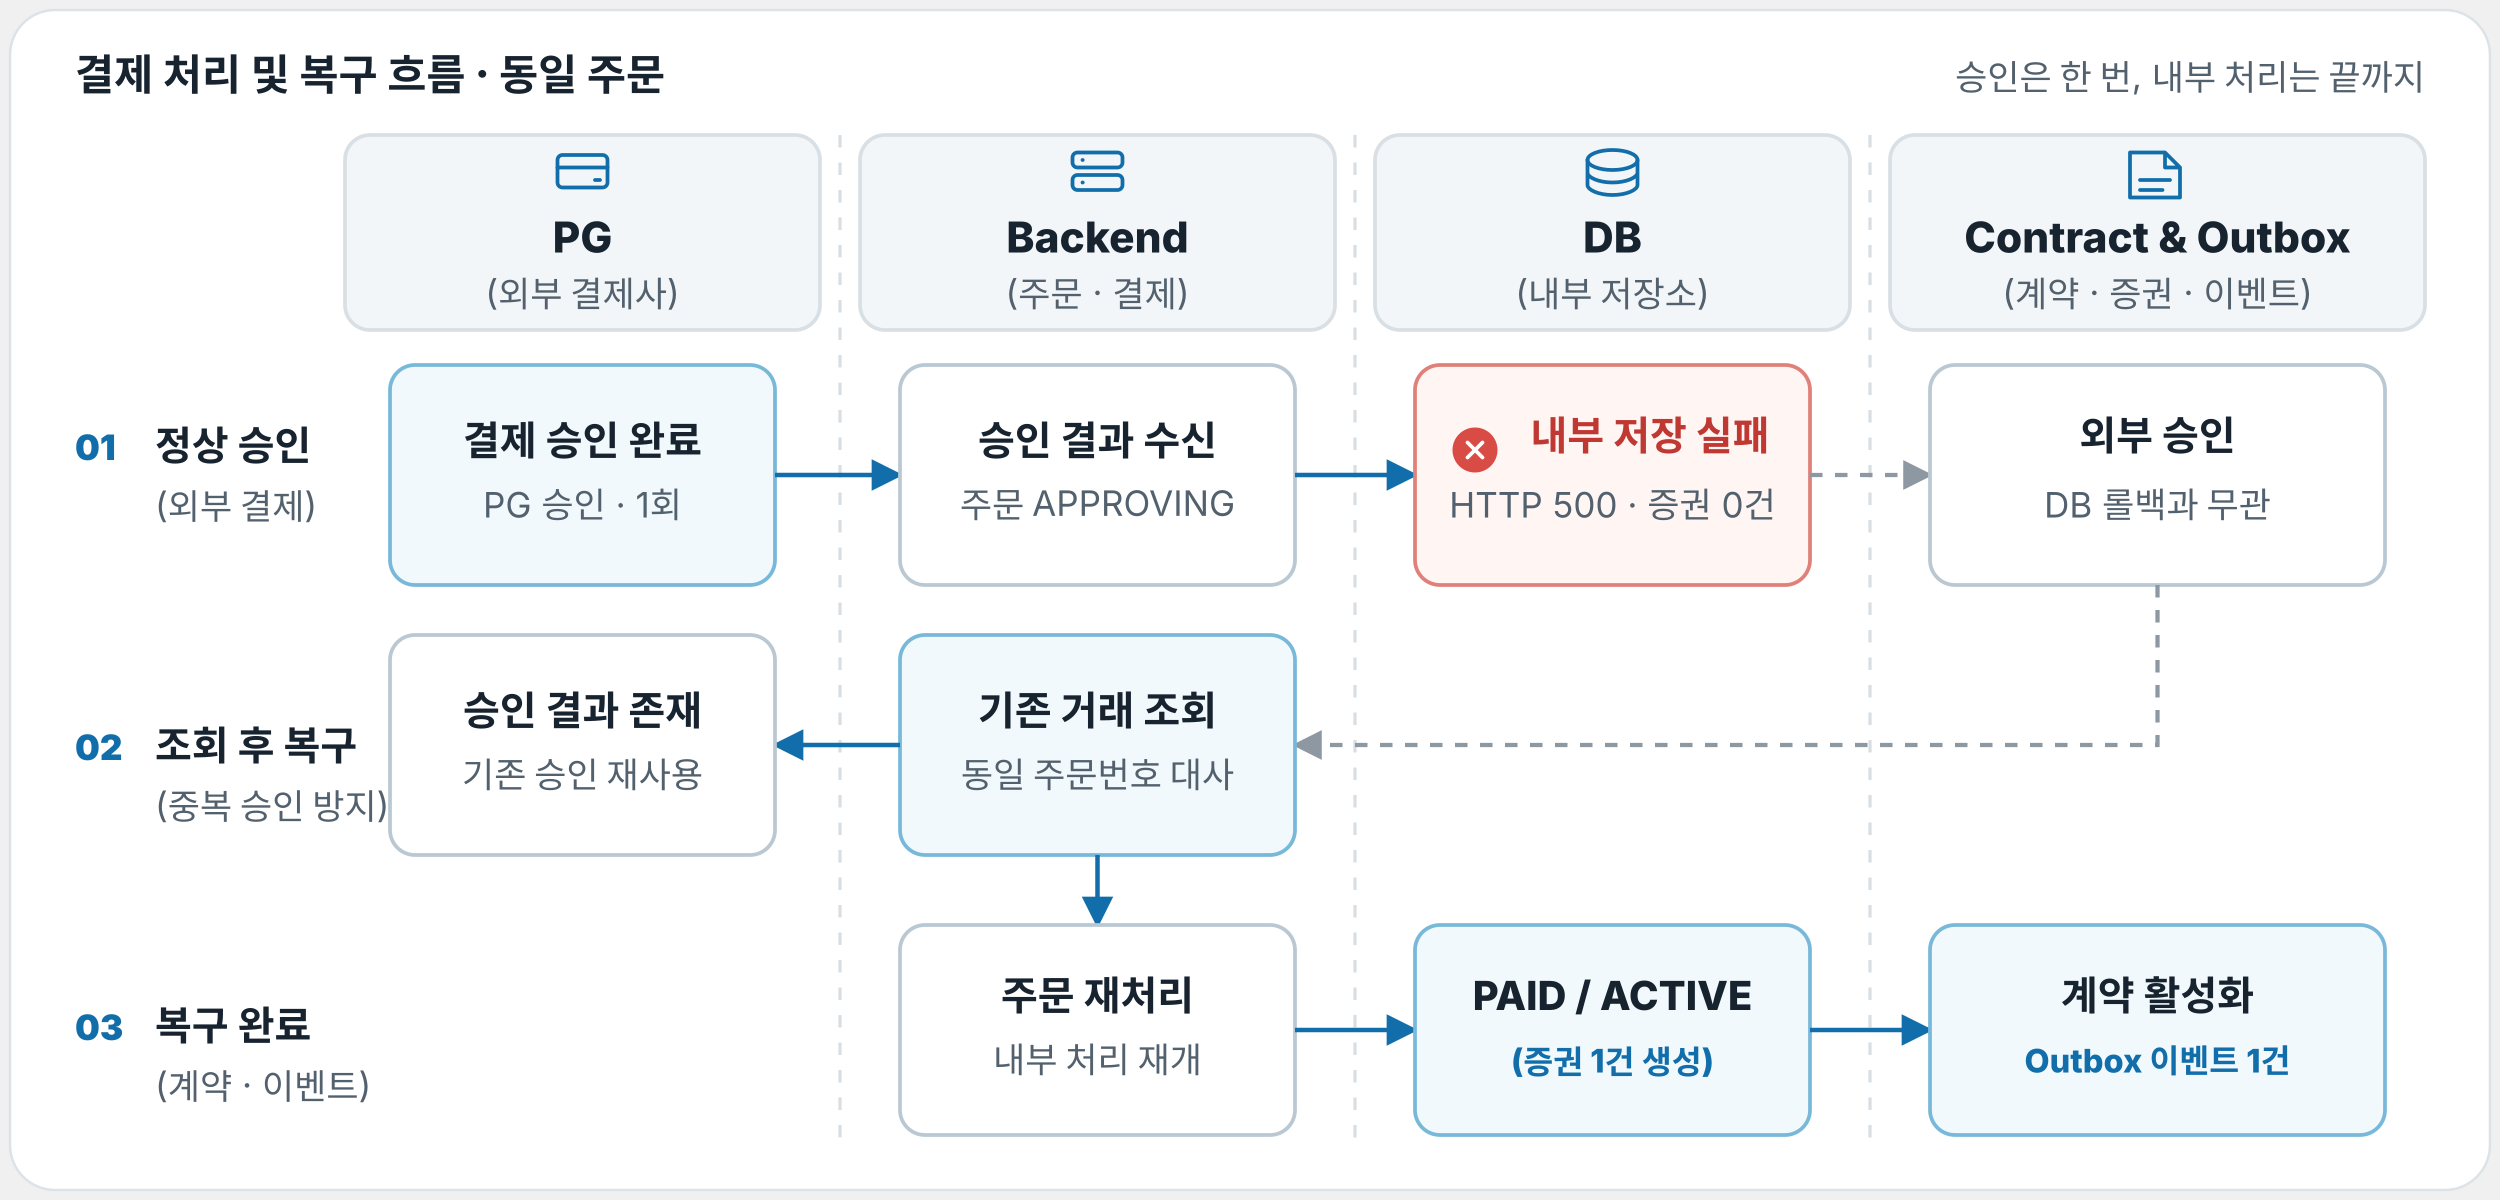
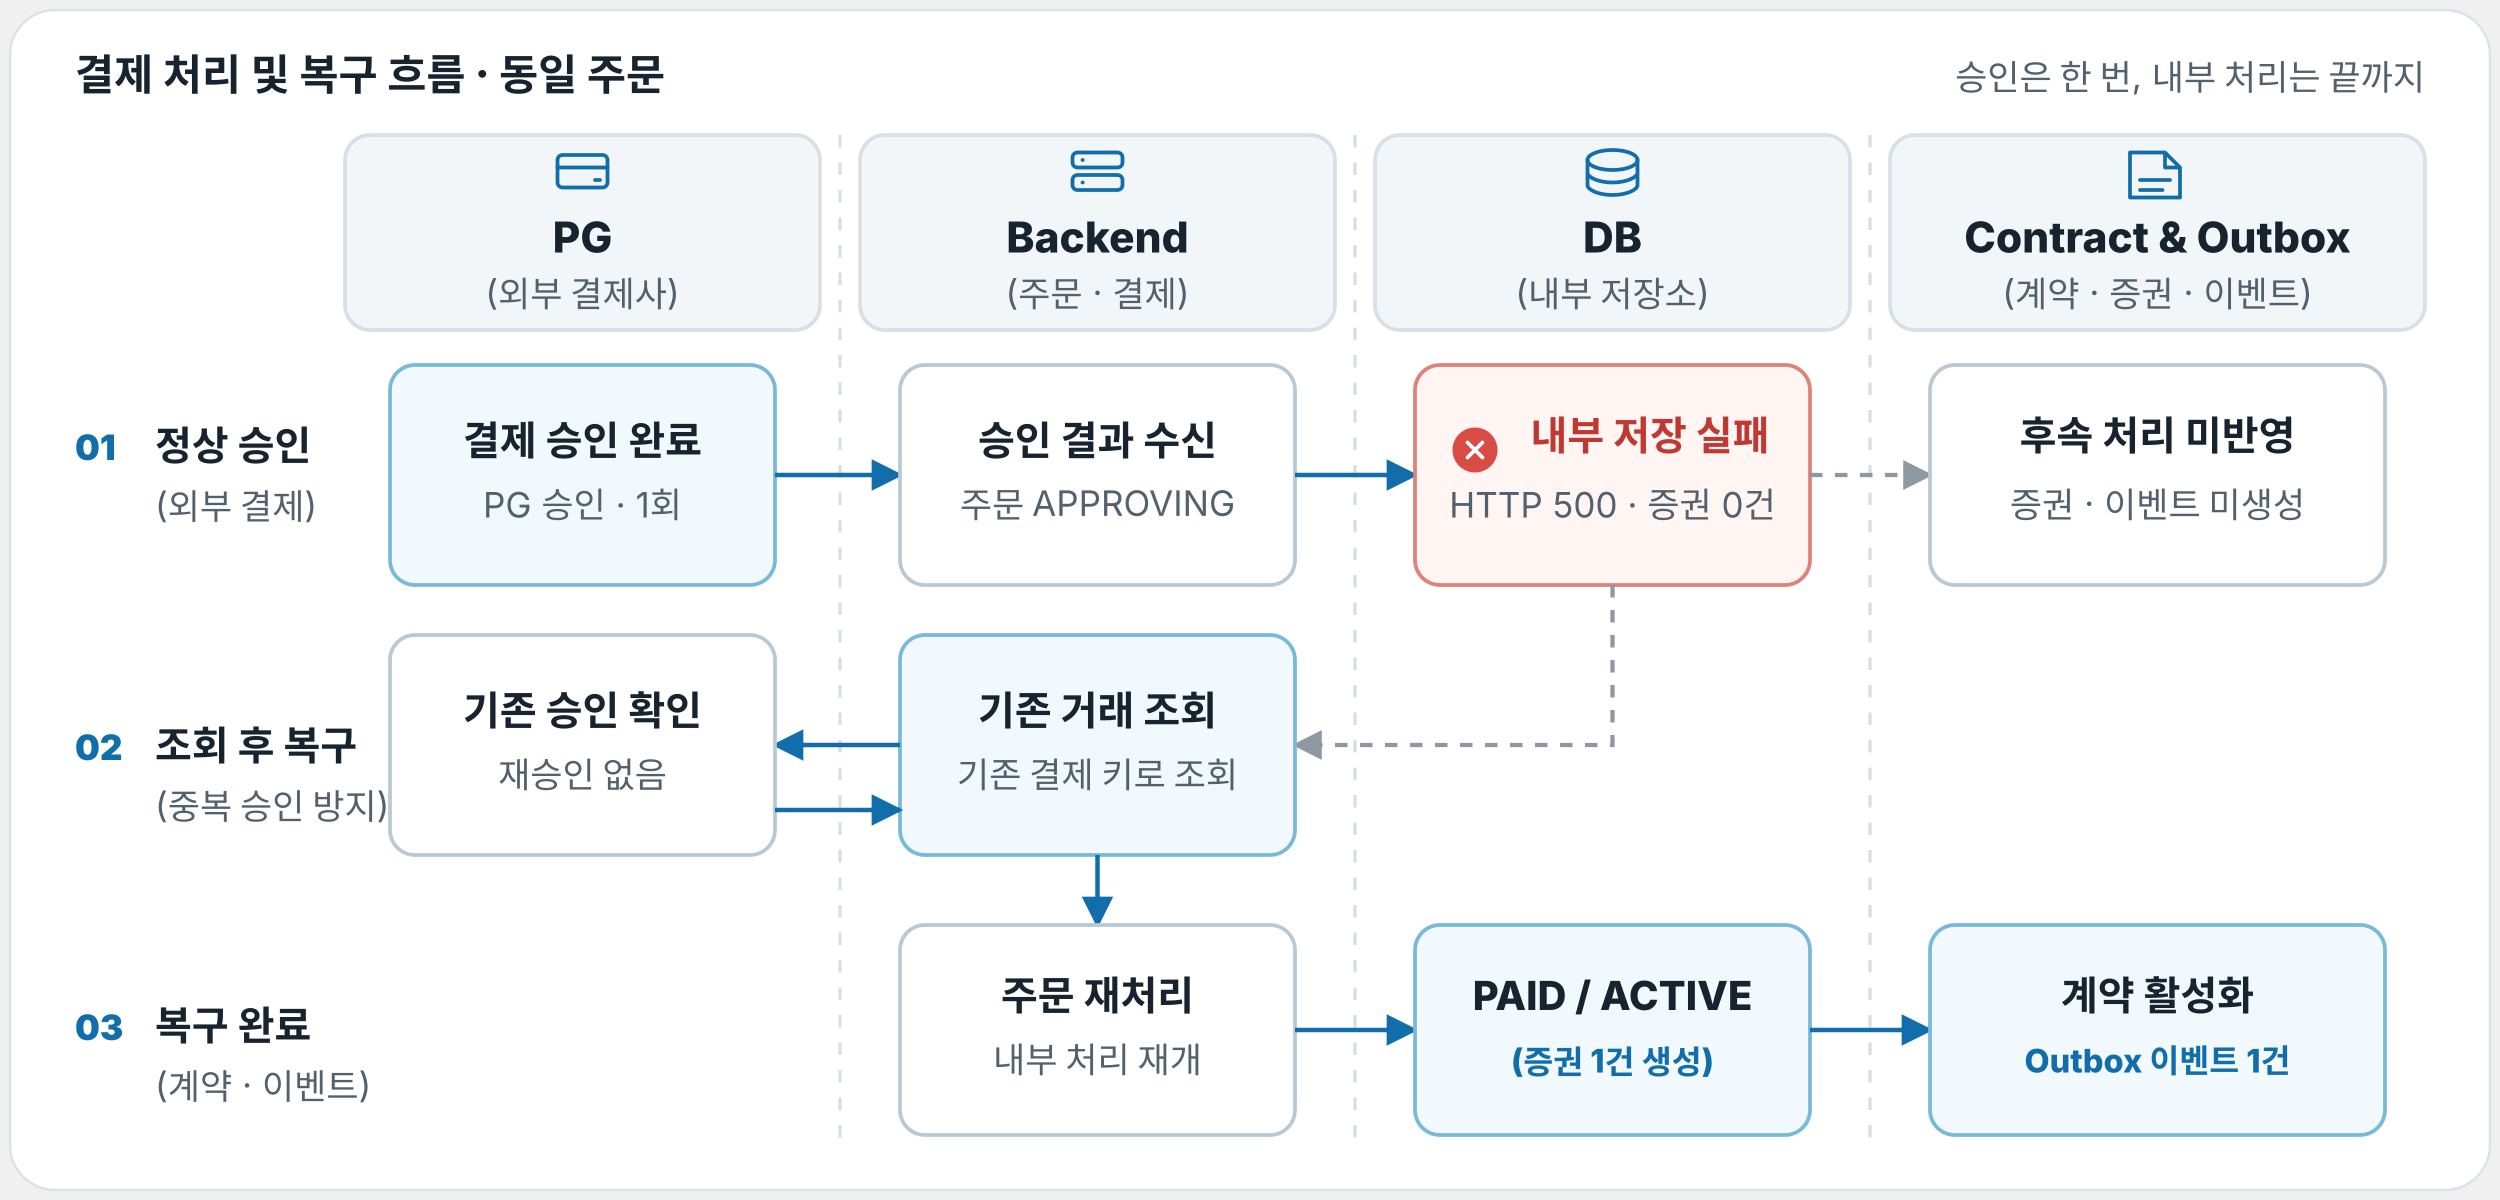
<svg xmlns="http://www.w3.org/2000/svg" viewBox="0 0 1000 480" role="img" aria-labelledby="title desc">
  <defs>
    <marker id="arrow" viewBox="0 0 10 10" refX="9" refY="5" markerWidth="7" markerHeight="7" orient="auto-start-reverse">
      <path d="M 0 0 L 10 5 L 0 10 z" fill="#116eaa" />
    </marker>
    <marker id="arrow-muted" viewBox="0 0 10 10" refX="9" refY="5" markerWidth="7" markerHeight="7" orient="auto-start-reverse">
      <path d="M 0 0 L 10 5 L 0 10 z" fill="#8d98a3" />
    </marker>
    <style>
      text{font-family:Pretendard,-apple-system,BlinkMacSystemFont,"Segoe UI",sans-serif;fill:#182330}
      .lane{fill:#f3f6f8;stroke:#d9e0e5;stroke-width:1.5}
      .node{fill:#fff;stroke:#b9c8d2;stroke-width:1.5}
      .node-blue{fill:#f2f9fd;stroke:#78b8d9;stroke-width:1.5}
      .node-warn{fill:#fff5f3;stroke:#df8079;stroke-width:1.5}
      .guide{stroke:#d8dfe4;stroke-width:1.3;stroke-dasharray:5 6}
      .flow{fill:none;stroke:#116eaa;stroke-width:1.8;marker-end:url(#arrow)}
      .flow-muted{fill:none;stroke:#8d98a3;stroke-width:1.7;stroke-dasharray:5 5;marker-end:url(#arrow-muted)}
      .label{font-size:17px;font-weight:800}
      .sub{font-size:14px;fill:#52616d}
      .step{font-size:14px;font-weight:900;fill:#116eaa}
      .title{font-size:16px;font-weight:800}
      .status{font-size:13px;font-weight:800;fill:#116eaa}
      .warning{fill:#bf3832}
    </style>
  </defs>
  <rect x="4" y="4" width="992" height="472" rx="18" fill="#ffffff" stroke="#dce3e7" />
  <text x="30" y="36" class="label">결제 처리 및 복구 흐름 · 동일 주문</text>
  <text x="970" y="36" class="sub" text-anchor="end">승인은 한 번, 내부 처리는 끝까지</text>
  <rect x="138" y="54" width="190" height="78" rx="10" class="lane" />
  <rect x="344" y="54" width="190" height="78" rx="10" class="lane" />
  <rect x="550" y="54" width="190" height="78" rx="10" class="lane" />
  <rect x="756" y="54" width="214" height="78" rx="10" class="lane" />
  <g fill="none" stroke="#116eaa" stroke-width="1.5" stroke-linecap="round" stroke-linejoin="round">
    <rect x="223" y="62" width="20" height="13" rx="2" />
    <path d="M223 67h20M238 72h2" />
    <rect x="429" y="61" width="20" height="6" rx="2" />
    <rect x="429" y="70" width="20" height="6" rx="2" />
    <path d="M433 64h.1M433 73h.1" />
    <ellipse cx="645" cy="64" rx="10" ry="4" />
    <path d="M635 64v10c0 2 4.5 4 10 4s10-2 10-4V64M635 69c0 2 4.5 4 10 4s10-2 10-4" />
    <path d="M852 61h14l6 6v12h-20zM866 61v6h6M856 72h12M856 76h9" />
  </g>
  <text x="233" y="101" text-anchor="middle" class="label">PG</text>
  <text x="233" y="122" text-anchor="middle" class="sub">(외부 결제사)</text>
  <text x="439" y="101" text-anchor="middle" class="label">Backend</text>
  <text x="439" y="122" text-anchor="middle" class="sub">(주문 · 결제)</text>
  <text x="645" y="101" text-anchor="middle" class="label">DB</text>
  <text x="645" y="122" text-anchor="middle" class="sub">(내부 저장소)</text>
  <text x="863" y="101" text-anchor="middle" class="label">Contract &amp; Outbox</text>
  <text x="863" y="122" text-anchor="middle" class="sub">(계약 · 증권 · 이벤트)</text>
  <line x1="336" y1="54" x2="336" y2="456" class="guide" />
  <line x1="542" y1="54" x2="542" y2="456" class="guide" />
  <line x1="748" y1="54" x2="748" y2="456" class="guide" />
  <text x="30" y="184" class="step">01</text>
  <text x="62" y="184" class="title">정상 승인</text>
  <text x="62" y="207" class="sub">(외부 결제)</text>
  <rect x="156" y="146" width="154" height="88" rx="10" class="node-blue" />
  <text x="233" y="182" text-anchor="middle" class="title">결제 승인 완료</text>
  <text x="233" y="207" text-anchor="middle" class="sub">PG 승인 · 1회</text>
  <path d="M310 190 H360" class="flow" />
  <rect x="360" y="146" width="158" height="88" rx="10" class="node" />
  <text x="439" y="182" text-anchor="middle" class="title">승인 결과 수신</text>
  <text x="439" y="207" text-anchor="middle" class="sub">주문 APPROVING</text>
  <path d="M518 190 H566" class="flow" />
  <rect x="566" y="146" width="158" height="88" rx="10" class="node-warn" />
  <circle cx="590" cy="180" r="9" fill="#d94b45" />
  <path d="M587 177l6 6M593 177l-6 6" fill="none" stroke="#fff" stroke-width="1.5" stroke-linecap="round" />
  <text x="660" y="180" text-anchor="middle" class="title warning">내부 저장 실패</text>
  <text x="645" y="207" text-anchor="middle" class="sub">HTTP 500 · 증권 0건</text>
  <path d="M724 190 H772" class="flow-muted" />
  <rect x="772" y="146" width="182" height="88" rx="10" class="node" />
-   <text x="863" y="180" text-anchor="middle" class="title">외부 승인</text>
-   <text x="863" y="207" text-anchor="middle" class="sub">DB 롤백과 무관</text>
+   <text x="863" y="180" text-anchor="middle" class="title">후속 처리 미반영</text>
+   <text x="863" y="207" text-anchor="middle" class="sub">증권 · 이벤트 미생성</text>
  <text x="30" y="304" class="step">02</text>
  <text x="62" y="304" class="title">조회 후 복구</text>
  <text x="62" y="327" class="sub">(중복 승인 방지)</text>
-   <path d="M863 234 V298 H518" class="flow-muted" />
+   <path d="M645 234 V298 H518" class="flow-muted" />
  <rect x="360" y="254" width="158" height="88" rx="10" class="node-blue" />
  <text x="439" y="290" text-anchor="middle" class="title">기존 거래 조회</text>
-   <text x="439" y="315" text-anchor="middle" class="sub">동일 주문번호 대사</text>
+   <text x="439" y="315" text-anchor="middle" class="sub">기존 결제 키로 조회</text>
  <path d="M360 298 H310" class="flow" />
  <rect x="156" y="254" width="154" height="88" rx="10" class="node" />
-   <text x="233" y="290" text-anchor="middle" class="title">승인 결과 존재</text>
-   <text x="233" y="315" text-anchor="middle" class="sub">기존 승인 재사용</text>
+   <text x="233" y="290" text-anchor="middle" class="title">기존 승인 확인</text>
+   <text x="233" y="315" text-anchor="middle" class="sub">재승인 없음</text>
+   <path d="M310 324 H360" class="flow" />
  <path d="M439 342 V370" class="flow" />
  <text x="30" y="416" class="step">03</text>
  <text x="62" y="416" class="title">복구 완료</text>
  <text x="62" y="439" class="sub">(계약 · 이벤트)</text>
  <rect x="360" y="370" width="158" height="84" rx="10" class="node" />
  <text x="439" y="404" text-anchor="middle" class="title">주문 재처리</text>
  <text x="439" y="429" text-anchor="middle" class="sub">내부 처리 재개</text>
  <path d="M518 412 H566" class="flow" />
  <rect x="566" y="370" width="158" height="84" rx="10" class="node-blue" />
  <text x="645" y="404" text-anchor="middle" class="title">PAID / ACTIVE</text>
  <text x="645" y="429" text-anchor="middle" class="status">(증권 1건 생성)</text>
  <path d="M724 412 H772" class="flow" />
  <rect x="772" y="370" width="182" height="84" rx="10" class="node-blue" />
  <text x="863" y="404" text-anchor="middle" class="title">계약 활성화</text>
  <text x="863" y="429" text-anchor="middle" class="status">Outbox 이벤트 1건</text>
</svg>
